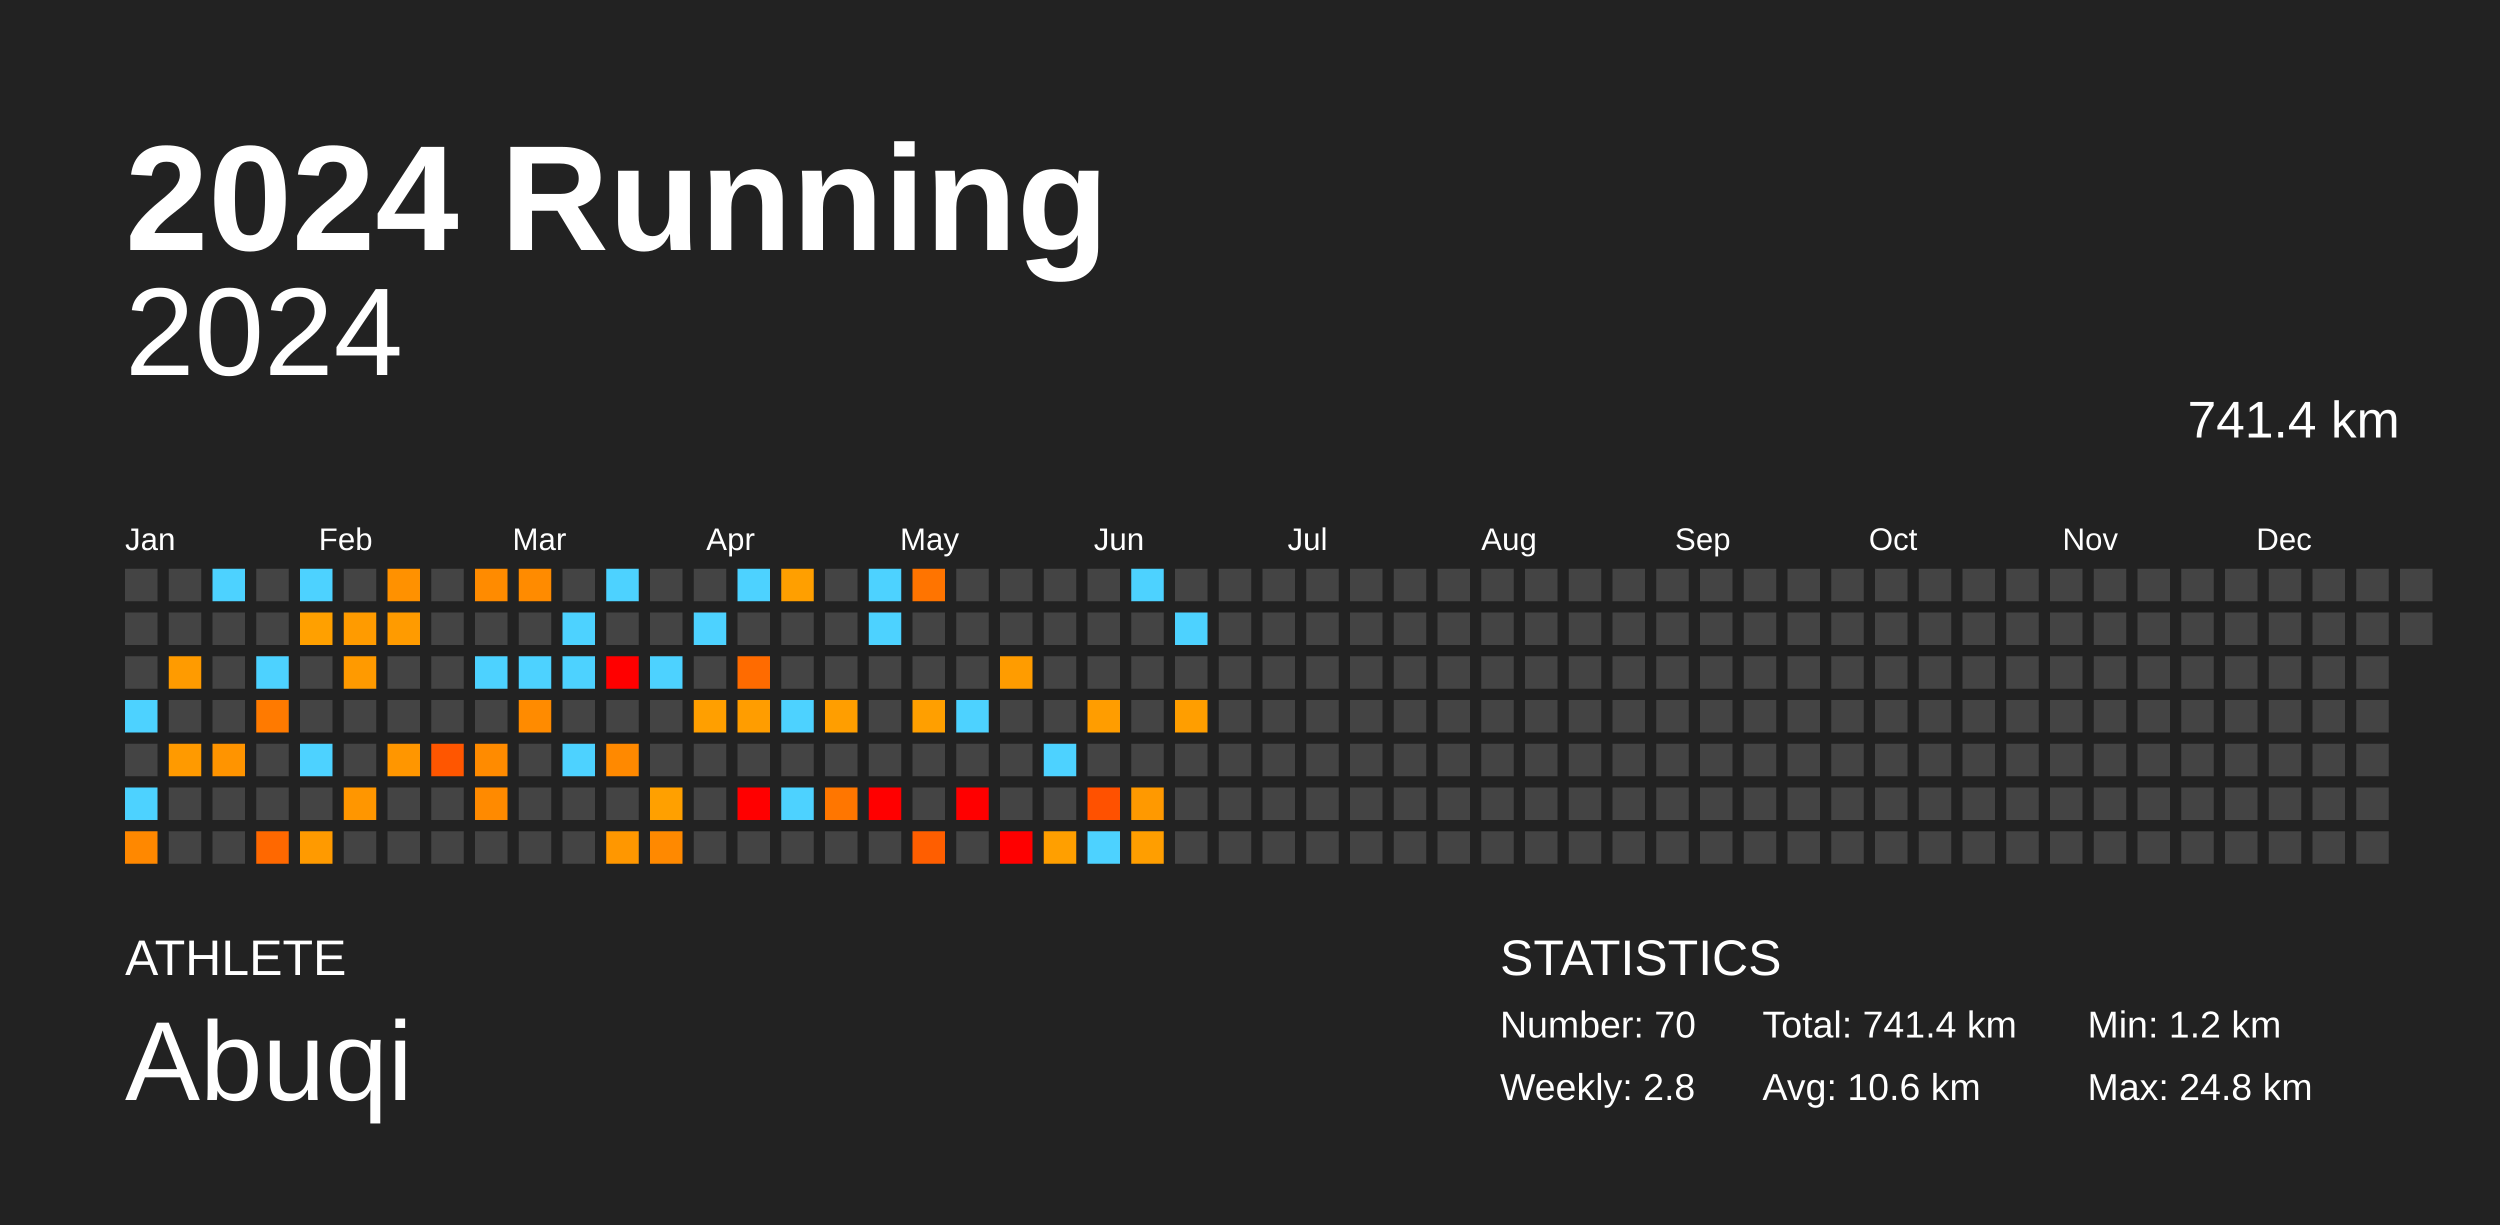
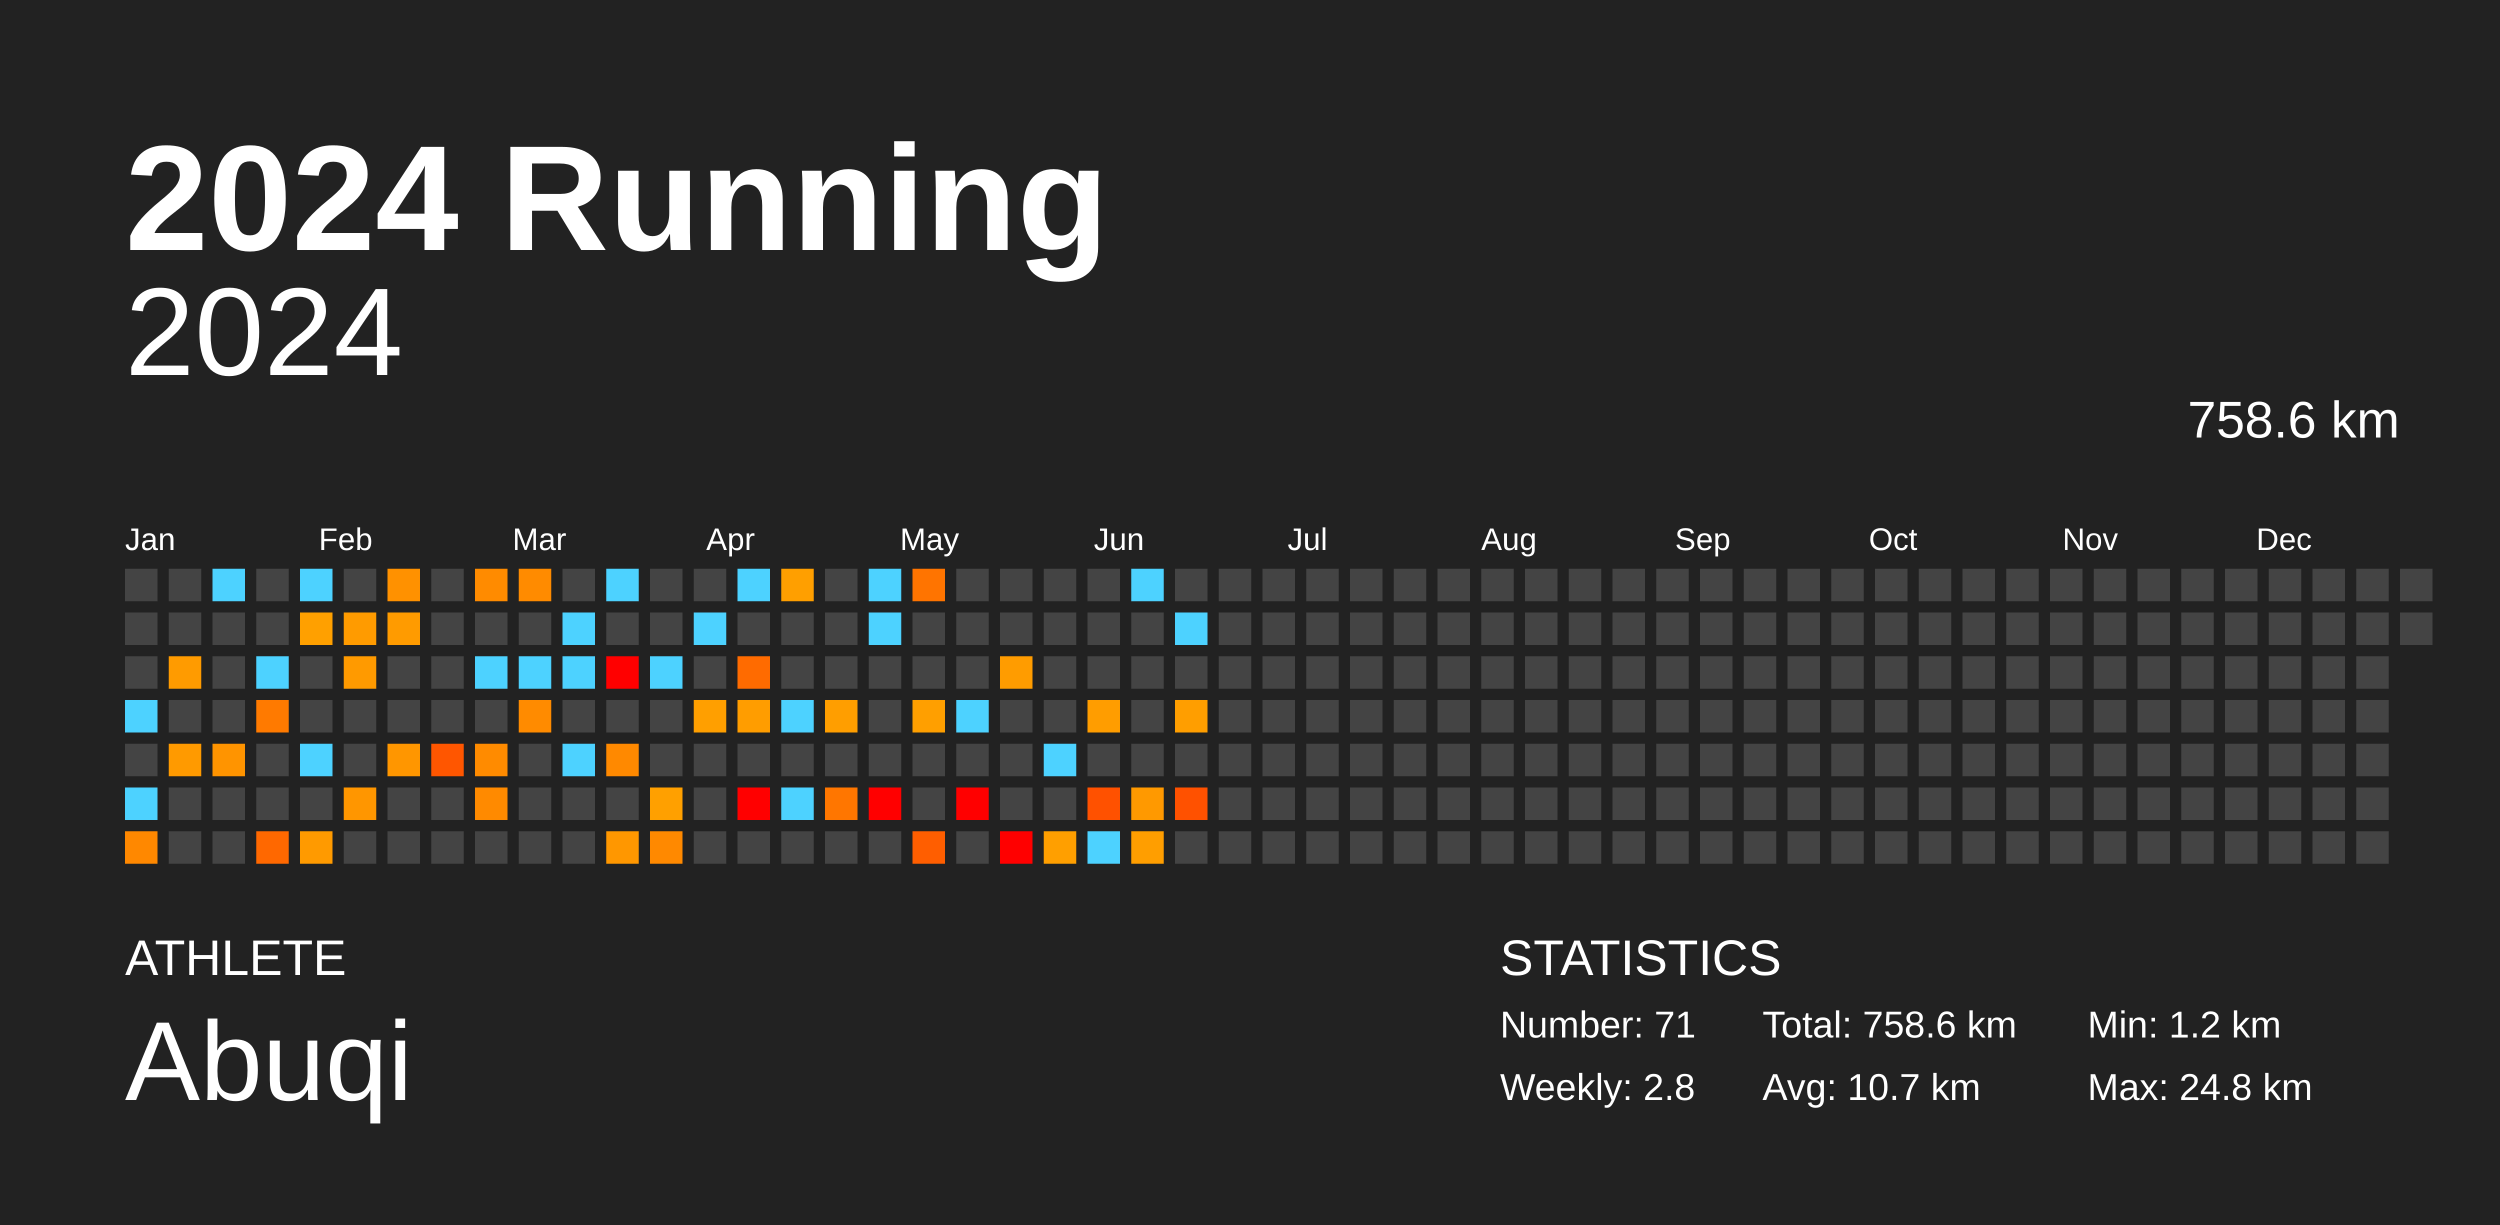
<svg xmlns="http://www.w3.org/2000/svg" baseProfile="full" height="98mm" version="1.1" viewBox="0,0,200,98" width="200mm">
  <defs />
  <rect fill="#222222" height="98" width="200" x="0" y="0" />
  <text fill="#FFFFFF" style="font-size:12px; font-family:Arial; font-weight:bold;" x="10" y="20">2024 Running</text>
  <text fill="#FFFFFF" style="font-size:4px; font-family:Arial" x="10" y="78">ATHLETE</text>
  <text fill="#FFFFFF" style="font-size:9px; font-family:Arial" x="10" y="88">Abuqi</text>
  <text fill="#FFFFFF" style="font-size:4px; font-family:Arial" x="120" y="78">STATISTICS</text>
-   <text fill="#FFFFFF" style="font-size:3px; font-family:Arial" x="120" y="83">Number: 70</text>
+   <text fill="#FFFFFF" style="font-size:3px; font-family:Arial" x="120" y="83">Number: 71</text>
  <text fill="#FFFFFF" style="font-size:3px; font-family:Arial" x="120" y="88">Weekly: 2.8</text>
-   <text fill="#FFFFFF" style="font-size:3px; font-family:Arial" x="141" y="83">Total: 741.4 km</text>
-   <text fill="#FFFFFF" style="font-size:3px; font-family:Arial" x="141" y="88">Avg: 10.6 km</text>
+   <text fill="#FFFFFF" style="font-size:3px; font-family:Arial" x="141" y="83">Total: 758.6 km</text>
+   <text fill="#FFFFFF" style="font-size:3px; font-family:Arial" x="141" y="88">Avg: 10.7 km</text>
  <text fill="#FFFFFF" style="font-size:3px; font-family:Arial" x="167" y="83">Min: 1.2 km</text>
  <text fill="#FFFFFF" style="font-size:3px; font-family:Arial" x="167" y="88">Max: 24.8 km</text>
  <text alignment-baseline="hanging" fill="#FFFFFF" style="font-size:10.0px; font-family:Arial;" x="10" y="30">2024</text>
-   <text alignment-baseline="hanging" fill="#FFFFFF" style="font-size:4.125px; font-family:Arial;" x="175" y="35">741.4 km</text>
+   <text alignment-baseline="hanging" fill="#FFFFFF" style="font-size:4.125px; font-family:Arial;" x="175" y="35">758.6 km</text>
  <text fill="#FFFFFF" style="font-size:2.5px; font-family:Arial" x="10.0" y="44">Jan</text>
  <text fill="#FFFFFF" style="font-size:2.5px; font-family:Arial" x="25.5" y="44">Feb</text>
  <text fill="#FFFFFF" style="font-size:2.5px; font-family:Arial" x="41.0" y="44">Mar</text>
  <text fill="#FFFFFF" style="font-size:2.5px; font-family:Arial" x="56.5" y="44">Apr</text>
  <text fill="#FFFFFF" style="font-size:2.5px; font-family:Arial" x="72.0" y="44">May</text>
  <text fill="#FFFFFF" style="font-size:2.5px; font-family:Arial" x="87.5" y="44">Jun</text>
  <text fill="#FFFFFF" style="font-size:2.5px; font-family:Arial" x="103.0" y="44">Jul</text>
  <text fill="#FFFFFF" style="font-size:2.5px; font-family:Arial" x="118.5" y="44">Aug</text>
  <text fill="#FFFFFF" style="font-size:2.5px; font-family:Arial" x="134.0" y="44">Sep</text>
  <text fill="#FFFFFF" style="font-size:2.5px; font-family:Arial" x="149.5" y="44">Oct</text>
  <text fill="#FFFFFF" style="font-size:2.5px; font-family:Arial" x="165.0" y="44">Nov</text>
  <text fill="#FFFFFF" style="font-size:2.5px; font-family:Arial" x="180.5" y="44">Dec</text>
  <rect fill="#444444" height="2.6" width="2.6" x="10.0" y="45.5" />
  <rect fill="#444444" height="2.6" width="2.6" x="10.0" y="49.0" />
  <rect fill="#444444" height="2.6" width="2.6" x="10.0" y="52.5" />
  <rect fill="#4dd2ff" height="2.6" width="2.6" x="10.0" y="56.0" />
  <rect fill="#444444" height="2.6" width="2.6" x="10.0" y="59.5" />
  <rect fill="#4dd2ff" height="2.6" width="2.6" x="10.0" y="63.0" />
  <rect fill="#ff8800" height="2.6" width="2.6" x="10.0" y="66.5" />
  <rect fill="#444444" height="2.6" width="2.6" x="13.5" y="45.5" />
  <rect fill="#444444" height="2.6" width="2.6" x="13.5" y="49.0" />
  <rect fill="#ff9b00" height="2.6" width="2.6" x="13.5" y="52.5" />
  <rect fill="#444444" height="2.6" width="2.6" x="13.5" y="56.0" />
  <rect fill="#ff9a00" height="2.6" width="2.6" x="13.5" y="59.5" />
  <rect fill="#444444" height="2.6" width="2.6" x="13.5" y="63.0" />
  <rect fill="#444444" height="2.6" width="2.6" x="13.5" y="66.5" />
  <rect fill="#4dd2ff" height="2.6" width="2.6" x="17.0" y="45.5" />
  <rect fill="#444444" height="2.6" width="2.6" x="17.0" y="49.0" />
  <rect fill="#444444" height="2.6" width="2.6" x="17.0" y="52.5" />
  <rect fill="#444444" height="2.6" width="2.6" x="17.0" y="56.0" />
  <rect fill="#ff9400" height="2.6" width="2.6" x="17.0" y="59.5" />
  <rect fill="#444444" height="2.6" width="2.6" x="17.0" y="63.0" />
  <rect fill="#444444" height="2.6" width="2.6" x="17.0" y="66.5" />
  <rect fill="#444444" height="2.6" width="2.6" x="20.5" y="45.5" />
  <rect fill="#444444" height="2.6" width="2.6" x="20.5" y="49.0" />
  <rect fill="#4dd2ff" height="2.6" width="2.6" x="20.5" y="52.5" />
  <rect fill="#ff7a00" height="2.6" width="2.6" x="20.5" y="56.0" />
  <rect fill="#444444" height="2.6" width="2.6" x="20.5" y="59.5" />
  <rect fill="#444444" height="2.6" width="2.6" x="20.5" y="63.0" />
  <rect fill="#ff6800" height="2.6" width="2.6" x="20.5" y="66.5" />
  <rect fill="#4dd2ff" height="2.6" width="2.6" x="24.0" y="45.5" />
  <rect fill="#ffa000" height="2.6" width="2.6" x="24.0" y="49.0" />
  <rect fill="#444444" height="2.6" width="2.6" x="24.0" y="52.5" />
  <rect fill="#444444" height="2.6" width="2.6" x="24.0" y="56.0" />
  <rect fill="#4dd2ff" height="2.6" width="2.6" x="24.0" y="59.5" />
  <rect fill="#444444" height="2.6" width="2.6" x="24.0" y="63.0" />
  <rect fill="#ff9a00" height="2.6" width="2.6" x="24.0" y="66.5" />
  <rect fill="#444444" height="2.6" width="2.6" x="27.5" y="45.5" />
  <rect fill="#ff9b00" height="2.6" width="2.6" x="27.5" y="49.0" />
  <rect fill="#ff9a00" height="2.6" width="2.6" x="27.5" y="52.5" />
  <rect fill="#444444" height="2.6" width="2.6" x="27.5" y="56.0" />
  <rect fill="#444444" height="2.6" width="2.6" x="27.5" y="59.5" />
  <rect fill="#ff9600" height="2.6" width="2.6" x="27.5" y="63.0" />
  <rect fill="#444444" height="2.6" width="2.6" x="27.5" y="66.5" />
  <rect fill="#ff9100" height="2.6" width="2.6" x="31.0" y="45.5" />
  <rect fill="#ff9b00" height="2.6" width="2.6" x="31.0" y="49.0" />
  <rect fill="#444444" height="2.6" width="2.6" x="31.0" y="52.5" />
  <rect fill="#444444" height="2.6" width="2.6" x="31.0" y="56.0" />
  <rect fill="#ff9600" height="2.6" width="2.6" x="31.0" y="59.5" />
  <rect fill="#444444" height="2.6" width="2.6" x="31.0" y="63.0" />
  <rect fill="#444444" height="2.6" width="2.6" x="31.0" y="66.5" />
  <rect fill="#444444" height="2.6" width="2.6" x="34.5" y="45.5" />
  <rect fill="#444444" height="2.6" width="2.6" x="34.5" y="49.0" />
  <rect fill="#444444" height="2.6" width="2.6" x="34.5" y="52.5" />
  <rect fill="#444444" height="2.6" width="2.6" x="34.5" y="56.0" />
  <rect fill="#ff5600" height="2.6" width="2.6" x="34.5" y="59.5" />
  <rect fill="#444444" height="2.6" width="2.6" x="34.5" y="63.0" />
  <rect fill="#444444" height="2.6" width="2.6" x="34.5" y="66.5" />
  <rect fill="#ff8b00" height="2.6" width="2.6" x="38.0" y="45.5" />
  <rect fill="#444444" height="2.6" width="2.6" x="38.0" y="49.0" />
  <rect fill="#4dd2ff" height="2.6" width="2.6" x="38.0" y="52.5" />
  <rect fill="#444444" height="2.6" width="2.6" x="38.0" y="56.0" />
  <rect fill="#ff8b00" height="2.6" width="2.6" x="38.0" y="59.5" />
  <rect fill="#ff8a00" height="2.6" width="2.6" x="38.0" y="63.0" />
  <rect fill="#444444" height="2.6" width="2.6" x="38.0" y="66.5" />
  <rect fill="#ff8b00" height="2.6" width="2.6" x="41.5" y="45.5" />
  <rect fill="#444444" height="2.6" width="2.6" x="41.5" y="49.0" />
  <rect fill="#4dd2ff" height="2.6" width="2.6" x="41.5" y="52.5" />
  <rect fill="#ff8b00" height="2.6" width="2.6" x="41.5" y="56.0" />
  <rect fill="#444444" height="2.6" width="2.6" x="41.5" y="59.5" />
  <rect fill="#444444" height="2.6" width="2.6" x="41.5" y="63.0" />
  <rect fill="#444444" height="2.6" width="2.6" x="41.5" y="66.5" />
  <rect fill="#444444" height="2.6" width="2.6" x="45.0" y="45.5" />
  <rect fill="#4dd2ff" height="2.6" width="2.6" x="45.0" y="49.0" />
  <rect fill="#4dd2ff" height="2.6" width="2.6" x="45.0" y="52.5" />
  <rect fill="#444444" height="2.6" width="2.6" x="45.0" y="56.0" />
  <rect fill="#4dd2ff" height="2.6" width="2.6" x="45.0" y="59.5" />
  <rect fill="#444444" height="2.6" width="2.6" x="45.0" y="63.0" />
  <rect fill="#444444" height="2.6" width="2.6" x="45.0" y="66.5" />
  <rect fill="#4dd2ff" height="2.6" width="2.6" x="48.5" y="45.5" />
  <rect fill="#444444" height="2.6" width="2.6" x="48.5" y="49.0" />
  <rect fill="red" height="2.6" width="2.6" x="48.5" y="52.5" />
  <rect fill="#444444" height="2.6" width="2.6" x="48.5" y="56.0" />
  <rect fill="#ff8900" height="2.6" width="2.6" x="48.5" y="59.5" />
  <rect fill="#444444" height="2.6" width="2.6" x="48.5" y="63.0" />
  <rect fill="#ff9700" height="2.6" width="2.6" x="48.5" y="66.5" />
  <rect fill="#444444" height="2.6" width="2.6" x="52.0" y="45.5" />
  <rect fill="#444444" height="2.6" width="2.6" x="52.0" y="49.0" />
  <rect fill="#4dd2ff" height="2.6" width="2.6" x="52.0" y="52.5" />
  <rect fill="#444444" height="2.6" width="2.6" x="52.0" y="56.0" />
  <rect fill="#444444" height="2.6" width="2.6" x="52.0" y="59.5" />
  <rect fill="#ffa000" height="2.6" width="2.6" x="52.0" y="63.0" />
  <rect fill="#ff8900" height="2.6" width="2.6" x="52.0" y="66.5" />
  <rect fill="#444444" height="2.6" width="2.6" x="55.5" y="45.5" />
  <rect fill="#4dd2ff" height="2.6" width="2.6" x="55.5" y="49.0" />
  <rect fill="#444444" height="2.6" width="2.6" x="55.5" y="52.5" />
  <rect fill="#ff9f00" height="2.6" width="2.6" x="55.5" y="56.0" />
  <rect fill="#444444" height="2.6" width="2.6" x="55.5" y="59.5" />
  <rect fill="#444444" height="2.6" width="2.6" x="55.5" y="63.0" />
  <rect fill="#444444" height="2.6" width="2.6" x="55.5" y="66.5" />
  <rect fill="#4dd2ff" height="2.6" width="2.6" x="59.0" y="45.5" />
  <rect fill="#444444" height="2.6" width="2.6" x="59.0" y="49.0" />
  <rect fill="#ff6b00" height="2.6" width="2.6" x="59.0" y="52.5" />
  <rect fill="#ff9d00" height="2.6" width="2.6" x="59.0" y="56.0" />
  <rect fill="#444444" height="2.6" width="2.6" x="59.0" y="59.5" />
  <rect fill="red" height="2.6" width="2.6" x="59.0" y="63.0" />
  <rect fill="#444444" height="2.6" width="2.6" x="59.0" y="66.5" />
  <rect fill="#ff9f00" height="2.6" width="2.6" x="62.5" y="45.5" />
  <rect fill="#444444" height="2.6" width="2.6" x="62.5" y="49.0" />
  <rect fill="#444444" height="2.6" width="2.6" x="62.5" y="52.5" />
  <rect fill="#4dd2ff" height="2.6" width="2.6" x="62.5" y="56.0" />
  <rect fill="#444444" height="2.6" width="2.6" x="62.5" y="59.5" />
  <rect fill="#4dd2ff" height="2.6" width="2.6" x="62.5" y="63.0" />
  <rect fill="#444444" height="2.6" width="2.6" x="62.5" y="66.5" />
  <rect fill="#444444" height="2.6" width="2.6" x="66.0" y="45.5" />
  <rect fill="#444444" height="2.6" width="2.6" x="66.0" y="49.0" />
  <rect fill="#444444" height="2.6" width="2.6" x="66.0" y="52.5" />
  <rect fill="#ff9e00" height="2.6" width="2.6" x="66.0" y="56.0" />
  <rect fill="#444444" height="2.6" width="2.6" x="66.0" y="59.5" />
  <rect fill="#ff7600" height="2.6" width="2.6" x="66.0" y="63.0" />
  <rect fill="#444444" height="2.6" width="2.6" x="66.0" y="66.5" />
  <rect fill="#4dd2ff" height="2.6" width="2.6" x="69.5" y="45.5" />
  <rect fill="#4dd2ff" height="2.6" width="2.6" x="69.5" y="49.0" />
  <rect fill="#444444" height="2.6" width="2.6" x="69.5" y="52.5" />
  <rect fill="#444444" height="2.6" width="2.6" x="69.5" y="56.0" />
  <rect fill="#444444" height="2.6" width="2.6" x="69.5" y="59.5" />
  <rect fill="red" height="2.6" width="2.6" x="69.5" y="63.0" />
  <rect fill="#444444" height="2.6" width="2.6" x="69.5" y="66.5" />
  <rect fill="#ff7400" height="2.6" width="2.6" x="73.0" y="45.5" />
  <rect fill="#444444" height="2.6" width="2.6" x="73.0" y="49.0" />
  <rect fill="#444444" height="2.6" width="2.6" x="73.0" y="52.5" />
  <rect fill="#ff9f00" height="2.6" width="2.6" x="73.0" y="56.0" />
  <rect fill="#444444" height="2.6" width="2.6" x="73.0" y="59.5" />
  <rect fill="#444444" height="2.6" width="2.6" x="73.0" y="63.0" />
  <rect fill="#ff5e00" height="2.6" width="2.6" x="73.0" y="66.5" />
  <rect fill="#444444" height="2.6" width="2.6" x="76.5" y="45.5" />
  <rect fill="#444444" height="2.6" width="2.6" x="76.5" y="49.0" />
  <rect fill="#444444" height="2.6" width="2.6" x="76.5" y="52.5" />
  <rect fill="#4dd2ff" height="2.6" width="2.6" x="76.5" y="56.0" />
  <rect fill="#444444" height="2.6" width="2.6" x="76.5" y="59.5" />
  <rect fill="red" height="2.6" width="2.6" x="76.5" y="63.0" />
  <rect fill="#444444" height="2.6" width="2.6" x="76.5" y="66.5" />
  <rect fill="#444444" height="2.6" width="2.6" x="80.0" y="45.5" />
  <rect fill="#444444" height="2.6" width="2.6" x="80.0" y="49.0" />
  <rect fill="#ff9c00" height="2.6" width="2.6" x="80.0" y="52.5" />
  <rect fill="#444444" height="2.6" width="2.6" x="80.0" y="56.0" />
  <rect fill="#444444" height="2.6" width="2.6" x="80.0" y="59.5" />
  <rect fill="#444444" height="2.6" width="2.6" x="80.0" y="63.0" />
  <rect fill="red" height="2.6" width="2.6" x="80.0" y="66.5" />
  <rect fill="#444444" height="2.6" width="2.6" x="83.5" y="45.5" />
  <rect fill="#444444" height="2.6" width="2.6" x="83.5" y="49.0" />
  <rect fill="#444444" height="2.6" width="2.6" x="83.5" y="52.5" />
  <rect fill="#444444" height="2.6" width="2.6" x="83.5" y="56.0" />
  <rect fill="#4dd2ff" height="2.6" width="2.6" x="83.5" y="59.5" />
  <rect fill="#444444" height="2.6" width="2.6" x="83.5" y="63.0" />
  <rect fill="#ff9f00" height="2.6" width="2.6" x="83.5" y="66.5" />
  <rect fill="#444444" height="2.6" width="2.6" x="87.0" y="45.5" />
  <rect fill="#444444" height="2.6" width="2.6" x="87.0" y="49.0" />
  <rect fill="#444444" height="2.6" width="2.6" x="87.0" y="52.5" />
  <rect fill="#ff9d00" height="2.6" width="2.6" x="87.0" y="56.0" />
  <rect fill="#444444" height="2.6" width="2.6" x="87.0" y="59.5" />
  <rect fill="#ff5100" height="2.6" width="2.6" x="87.0" y="63.0" />
  <rect fill="#4dd2ff" height="2.6" width="2.6" x="87.0" y="66.5" />
  <rect fill="#4dd2ff" height="2.6" width="2.6" x="90.5" y="45.5" />
  <rect fill="#444444" height="2.6" width="2.6" x="90.5" y="49.0" />
  <rect fill="#444444" height="2.6" width="2.6" x="90.5" y="52.5" />
  <rect fill="#444444" height="2.6" width="2.6" x="90.5" y="56.0" />
  <rect fill="#444444" height="2.6" width="2.6" x="90.5" y="59.5" />
  <rect fill="#ff9900" height="2.6" width="2.6" x="90.5" y="63.0" />
  <rect fill="#ff9e00" height="2.6" width="2.6" x="90.5" y="66.5" />
  <rect fill="#444444" height="2.6" width="2.6" x="94.0" y="45.5" />
  <rect fill="#4dd2ff" height="2.6" width="2.6" x="94.0" y="49.0" />
  <rect fill="#444444" height="2.6" width="2.6" x="94.0" y="52.5" />
  <rect fill="#ff9e00" height="2.6" width="2.6" x="94.0" y="56.0" />
  <rect fill="#444444" height="2.6" width="2.6" x="94.0" y="59.5" />
-   <rect fill="#444444" height="2.6" width="2.6" x="94.0" y="63.0" />
+   <rect fill="#ff5100" height="2.6" width="2.6" x="94.0" y="63.0" />
  <rect fill="#444444" height="2.6" width="2.6" x="94.0" y="66.5" />
  <rect fill="#444444" height="2.6" width="2.6" x="97.5" y="45.5" />
  <rect fill="#444444" height="2.6" width="2.6" x="97.5" y="49.0" />
  <rect fill="#444444" height="2.6" width="2.6" x="97.5" y="52.5" />
  <rect fill="#444444" height="2.6" width="2.6" x="97.5" y="56.0" />
  <rect fill="#444444" height="2.6" width="2.6" x="97.5" y="59.5" />
  <rect fill="#444444" height="2.6" width="2.6" x="97.5" y="63.0" />
  <rect fill="#444444" height="2.6" width="2.6" x="97.5" y="66.5" />
  <rect fill="#444444" height="2.6" width="2.6" x="101.0" y="45.5" />
  <rect fill="#444444" height="2.6" width="2.6" x="101.0" y="49.0" />
  <rect fill="#444444" height="2.6" width="2.6" x="101.0" y="52.5" />
  <rect fill="#444444" height="2.6" width="2.6" x="101.0" y="56.0" />
  <rect fill="#444444" height="2.6" width="2.6" x="101.0" y="59.5" />
  <rect fill="#444444" height="2.6" width="2.6" x="101.0" y="63.0" />
  <rect fill="#444444" height="2.6" width="2.6" x="101.0" y="66.5" />
  <rect fill="#444444" height="2.6" width="2.6" x="104.5" y="45.5" />
  <rect fill="#444444" height="2.6" width="2.6" x="104.5" y="49.0" />
  <rect fill="#444444" height="2.6" width="2.6" x="104.5" y="52.5" />
  <rect fill="#444444" height="2.6" width="2.6" x="104.5" y="56.0" />
  <rect fill="#444444" height="2.6" width="2.6" x="104.5" y="59.5" />
  <rect fill="#444444" height="2.6" width="2.6" x="104.5" y="63.0" />
  <rect fill="#444444" height="2.6" width="2.6" x="104.5" y="66.5" />
  <rect fill="#444444" height="2.6" width="2.6" x="108.0" y="45.5" />
  <rect fill="#444444" height="2.6" width="2.6" x="108.0" y="49.0" />
  <rect fill="#444444" height="2.6" width="2.6" x="108.0" y="52.5" />
  <rect fill="#444444" height="2.6" width="2.6" x="108.0" y="56.0" />
  <rect fill="#444444" height="2.6" width="2.6" x="108.0" y="59.5" />
  <rect fill="#444444" height="2.6" width="2.6" x="108.0" y="63.0" />
  <rect fill="#444444" height="2.6" width="2.6" x="108.0" y="66.5" />
  <rect fill="#444444" height="2.6" width="2.6" x="111.5" y="45.5" />
  <rect fill="#444444" height="2.6" width="2.6" x="111.5" y="49.0" />
  <rect fill="#444444" height="2.6" width="2.6" x="111.5" y="52.5" />
  <rect fill="#444444" height="2.6" width="2.6" x="111.5" y="56.0" />
  <rect fill="#444444" height="2.6" width="2.6" x="111.5" y="59.5" />
  <rect fill="#444444" height="2.6" width="2.6" x="111.5" y="63.0" />
  <rect fill="#444444" height="2.6" width="2.6" x="111.5" y="66.5" />
  <rect fill="#444444" height="2.6" width="2.6" x="115.0" y="45.5" />
  <rect fill="#444444" height="2.6" width="2.6" x="115.0" y="49.0" />
  <rect fill="#444444" height="2.6" width="2.6" x="115.0" y="52.5" />
  <rect fill="#444444" height="2.6" width="2.6" x="115.0" y="56.0" />
  <rect fill="#444444" height="2.6" width="2.6" x="115.0" y="59.5" />
  <rect fill="#444444" height="2.6" width="2.6" x="115.0" y="63.0" />
  <rect fill="#444444" height="2.6" width="2.6" x="115.0" y="66.5" />
  <rect fill="#444444" height="2.6" width="2.6" x="118.5" y="45.5" />
  <rect fill="#444444" height="2.6" width="2.6" x="118.5" y="49.0" />
  <rect fill="#444444" height="2.6" width="2.6" x="118.5" y="52.5" />
  <rect fill="#444444" height="2.6" width="2.6" x="118.5" y="56.0" />
  <rect fill="#444444" height="2.6" width="2.6" x="118.5" y="59.5" />
  <rect fill="#444444" height="2.6" width="2.6" x="118.5" y="63.0" />
  <rect fill="#444444" height="2.6" width="2.6" x="118.5" y="66.5" />
  <rect fill="#444444" height="2.6" width="2.6" x="122.0" y="45.5" />
  <rect fill="#444444" height="2.6" width="2.6" x="122.0" y="49.0" />
  <rect fill="#444444" height="2.6" width="2.6" x="122.0" y="52.5" />
  <rect fill="#444444" height="2.6" width="2.6" x="122.0" y="56.0" />
  <rect fill="#444444" height="2.6" width="2.6" x="122.0" y="59.5" />
  <rect fill="#444444" height="2.6" width="2.6" x="122.0" y="63.0" />
  <rect fill="#444444" height="2.6" width="2.6" x="122.0" y="66.5" />
  <rect fill="#444444" height="2.6" width="2.6" x="125.5" y="45.5" />
  <rect fill="#444444" height="2.6" width="2.6" x="125.5" y="49.0" />
  <rect fill="#444444" height="2.6" width="2.6" x="125.5" y="52.5" />
  <rect fill="#444444" height="2.6" width="2.6" x="125.5" y="56.0" />
  <rect fill="#444444" height="2.6" width="2.6" x="125.5" y="59.5" />
  <rect fill="#444444" height="2.6" width="2.6" x="125.5" y="63.0" />
  <rect fill="#444444" height="2.6" width="2.6" x="125.5" y="66.5" />
  <rect fill="#444444" height="2.6" width="2.6" x="129.0" y="45.5" />
  <rect fill="#444444" height="2.6" width="2.6" x="129.0" y="49.0" />
  <rect fill="#444444" height="2.6" width="2.6" x="129.0" y="52.5" />
  <rect fill="#444444" height="2.6" width="2.6" x="129.0" y="56.0" />
  <rect fill="#444444" height="2.6" width="2.6" x="129.0" y="59.5" />
  <rect fill="#444444" height="2.6" width="2.6" x="129.0" y="63.0" />
  <rect fill="#444444" height="2.6" width="2.6" x="129.0" y="66.5" />
  <rect fill="#444444" height="2.6" width="2.6" x="132.5" y="45.5" />
  <rect fill="#444444" height="2.6" width="2.6" x="132.5" y="49.0" />
  <rect fill="#444444" height="2.6" width="2.6" x="132.5" y="52.5" />
  <rect fill="#444444" height="2.6" width="2.6" x="132.5" y="56.0" />
  <rect fill="#444444" height="2.6" width="2.6" x="132.5" y="59.5" />
  <rect fill="#444444" height="2.6" width="2.6" x="132.5" y="63.0" />
  <rect fill="#444444" height="2.6" width="2.6" x="132.5" y="66.5" />
  <rect fill="#444444" height="2.6" width="2.6" x="136.0" y="45.5" />
  <rect fill="#444444" height="2.6" width="2.6" x="136.0" y="49.0" />
  <rect fill="#444444" height="2.6" width="2.6" x="136.0" y="52.5" />
  <rect fill="#444444" height="2.6" width="2.6" x="136.0" y="56.0" />
  <rect fill="#444444" height="2.6" width="2.6" x="136.0" y="59.5" />
  <rect fill="#444444" height="2.6" width="2.6" x="136.0" y="63.0" />
  <rect fill="#444444" height="2.6" width="2.6" x="136.0" y="66.5" />
  <rect fill="#444444" height="2.6" width="2.6" x="139.5" y="45.5" />
  <rect fill="#444444" height="2.6" width="2.6" x="139.5" y="49.0" />
  <rect fill="#444444" height="2.6" width="2.6" x="139.5" y="52.5" />
  <rect fill="#444444" height="2.6" width="2.6" x="139.5" y="56.0" />
  <rect fill="#444444" height="2.6" width="2.6" x="139.5" y="59.5" />
  <rect fill="#444444" height="2.6" width="2.6" x="139.5" y="63.0" />
  <rect fill="#444444" height="2.6" width="2.6" x="139.5" y="66.5" />
  <rect fill="#444444" height="2.6" width="2.6" x="143.0" y="45.5" />
  <rect fill="#444444" height="2.6" width="2.6" x="143.0" y="49.0" />
  <rect fill="#444444" height="2.6" width="2.6" x="143.0" y="52.5" />
  <rect fill="#444444" height="2.6" width="2.6" x="143.0" y="56.0" />
  <rect fill="#444444" height="2.6" width="2.6" x="143.0" y="59.5" />
  <rect fill="#444444" height="2.6" width="2.6" x="143.0" y="63.0" />
  <rect fill="#444444" height="2.6" width="2.6" x="143.0" y="66.5" />
  <rect fill="#444444" height="2.6" width="2.6" x="146.5" y="45.5" />
  <rect fill="#444444" height="2.6" width="2.6" x="146.5" y="49.0" />
  <rect fill="#444444" height="2.6" width="2.6" x="146.5" y="52.5" />
  <rect fill="#444444" height="2.6" width="2.6" x="146.5" y="56.0" />
  <rect fill="#444444" height="2.6" width="2.6" x="146.5" y="59.5" />
  <rect fill="#444444" height="2.6" width="2.6" x="146.5" y="63.0" />
  <rect fill="#444444" height="2.6" width="2.6" x="146.5" y="66.5" />
  <rect fill="#444444" height="2.6" width="2.6" x="150.0" y="45.5" />
  <rect fill="#444444" height="2.6" width="2.6" x="150.0" y="49.0" />
  <rect fill="#444444" height="2.6" width="2.6" x="150.0" y="52.5" />
  <rect fill="#444444" height="2.6" width="2.6" x="150.0" y="56.0" />
  <rect fill="#444444" height="2.6" width="2.6" x="150.0" y="59.5" />
  <rect fill="#444444" height="2.6" width="2.6" x="150.0" y="63.0" />
  <rect fill="#444444" height="2.6" width="2.6" x="150.0" y="66.5" />
  <rect fill="#444444" height="2.6" width="2.6" x="153.5" y="45.5" />
  <rect fill="#444444" height="2.6" width="2.6" x="153.5" y="49.0" />
  <rect fill="#444444" height="2.6" width="2.6" x="153.5" y="52.5" />
  <rect fill="#444444" height="2.6" width="2.6" x="153.5" y="56.0" />
  <rect fill="#444444" height="2.6" width="2.6" x="153.5" y="59.5" />
  <rect fill="#444444" height="2.6" width="2.6" x="153.5" y="63.0" />
  <rect fill="#444444" height="2.6" width="2.6" x="153.5" y="66.5" />
  <rect fill="#444444" height="2.6" width="2.6" x="157.0" y="45.5" />
  <rect fill="#444444" height="2.6" width="2.6" x="157.0" y="49.0" />
  <rect fill="#444444" height="2.6" width="2.6" x="157.0" y="52.5" />
  <rect fill="#444444" height="2.6" width="2.6" x="157.0" y="56.0" />
  <rect fill="#444444" height="2.6" width="2.6" x="157.0" y="59.5" />
  <rect fill="#444444" height="2.6" width="2.6" x="157.0" y="63.0" />
  <rect fill="#444444" height="2.6" width="2.6" x="157.0" y="66.5" />
  <rect fill="#444444" height="2.6" width="2.6" x="160.5" y="45.5" />
  <rect fill="#444444" height="2.6" width="2.6" x="160.5" y="49.0" />
  <rect fill="#444444" height="2.6" width="2.6" x="160.5" y="52.5" />
  <rect fill="#444444" height="2.6" width="2.6" x="160.5" y="56.0" />
  <rect fill="#444444" height="2.6" width="2.6" x="160.5" y="59.5" />
  <rect fill="#444444" height="2.6" width="2.6" x="160.5" y="63.0" />
  <rect fill="#444444" height="2.6" width="2.6" x="160.5" y="66.5" />
  <rect fill="#444444" height="2.6" width="2.6" x="164.0" y="45.5" />
  <rect fill="#444444" height="2.6" width="2.6" x="164.0" y="49.0" />
  <rect fill="#444444" height="2.6" width="2.6" x="164.0" y="52.5" />
  <rect fill="#444444" height="2.6" width="2.6" x="164.0" y="56.0" />
  <rect fill="#444444" height="2.6" width="2.6" x="164.0" y="59.5" />
  <rect fill="#444444" height="2.6" width="2.6" x="164.0" y="63.0" />
  <rect fill="#444444" height="2.6" width="2.6" x="164.0" y="66.5" />
  <rect fill="#444444" height="2.6" width="2.6" x="167.5" y="45.5" />
  <rect fill="#444444" height="2.6" width="2.6" x="167.5" y="49.0" />
  <rect fill="#444444" height="2.6" width="2.6" x="167.5" y="52.5" />
  <rect fill="#444444" height="2.6" width="2.6" x="167.5" y="56.0" />
  <rect fill="#444444" height="2.6" width="2.6" x="167.5" y="59.5" />
  <rect fill="#444444" height="2.6" width="2.6" x="167.5" y="63.0" />
  <rect fill="#444444" height="2.6" width="2.6" x="167.5" y="66.5" />
  <rect fill="#444444" height="2.6" width="2.6" x="171.0" y="45.5" />
  <rect fill="#444444" height="2.6" width="2.6" x="171.0" y="49.0" />
  <rect fill="#444444" height="2.6" width="2.6" x="171.0" y="52.5" />
  <rect fill="#444444" height="2.6" width="2.6" x="171.0" y="56.0" />
  <rect fill="#444444" height="2.6" width="2.6" x="171.0" y="59.5" />
  <rect fill="#444444" height="2.6" width="2.6" x="171.0" y="63.0" />
  <rect fill="#444444" height="2.6" width="2.6" x="171.0" y="66.5" />
  <rect fill="#444444" height="2.6" width="2.6" x="174.5" y="45.5" />
  <rect fill="#444444" height="2.6" width="2.6" x="174.5" y="49.0" />
  <rect fill="#444444" height="2.6" width="2.6" x="174.5" y="52.5" />
  <rect fill="#444444" height="2.6" width="2.6" x="174.5" y="56.0" />
  <rect fill="#444444" height="2.6" width="2.6" x="174.5" y="59.5" />
  <rect fill="#444444" height="2.6" width="2.6" x="174.5" y="63.0" />
  <rect fill="#444444" height="2.6" width="2.6" x="174.5" y="66.5" />
  <rect fill="#444444" height="2.6" width="2.6" x="178.0" y="45.5" />
  <rect fill="#444444" height="2.6" width="2.6" x="178.0" y="49.0" />
  <rect fill="#444444" height="2.6" width="2.6" x="178.0" y="52.5" />
  <rect fill="#444444" height="2.6" width="2.6" x="178.0" y="56.0" />
  <rect fill="#444444" height="2.6" width="2.6" x="178.0" y="59.5" />
  <rect fill="#444444" height="2.6" width="2.6" x="178.0" y="63.0" />
  <rect fill="#444444" height="2.6" width="2.6" x="178.0" y="66.5" />
  <rect fill="#444444" height="2.6" width="2.6" x="181.5" y="45.5" />
  <rect fill="#444444" height="2.6" width="2.6" x="181.5" y="49.0" />
  <rect fill="#444444" height="2.6" width="2.6" x="181.5" y="52.5" />
  <rect fill="#444444" height="2.6" width="2.6" x="181.5" y="56.0" />
  <rect fill="#444444" height="2.6" width="2.6" x="181.5" y="59.5" />
  <rect fill="#444444" height="2.6" width="2.6" x="181.5" y="63.0" />
  <rect fill="#444444" height="2.6" width="2.6" x="181.5" y="66.5" />
  <rect fill="#444444" height="2.6" width="2.6" x="185.0" y="45.5" />
  <rect fill="#444444" height="2.6" width="2.6" x="185.0" y="49.0" />
  <rect fill="#444444" height="2.6" width="2.6" x="185.0" y="52.5" />
  <rect fill="#444444" height="2.6" width="2.6" x="185.0" y="56.0" />
  <rect fill="#444444" height="2.6" width="2.6" x="185.0" y="59.5" />
  <rect fill="#444444" height="2.6" width="2.6" x="185.0" y="63.0" />
  <rect fill="#444444" height="2.6" width="2.6" x="185.0" y="66.5" />
  <rect fill="#444444" height="2.6" width="2.6" x="188.5" y="45.5" />
  <rect fill="#444444" height="2.6" width="2.6" x="188.5" y="49.0" />
  <rect fill="#444444" height="2.6" width="2.6" x="188.5" y="52.5" />
  <rect fill="#444444" height="2.6" width="2.6" x="188.5" y="56.0" />
  <rect fill="#444444" height="2.6" width="2.6" x="188.5" y="59.5" />
  <rect fill="#444444" height="2.6" width="2.6" x="188.5" y="63.0" />
  <rect fill="#444444" height="2.6" width="2.6" x="188.5" y="66.5" />
  <rect fill="#444444" height="2.6" width="2.6" x="192.0" y="45.5" />
  <rect fill="#444444" height="2.6" width="2.6" x="192.0" y="49.0" />
</svg>
